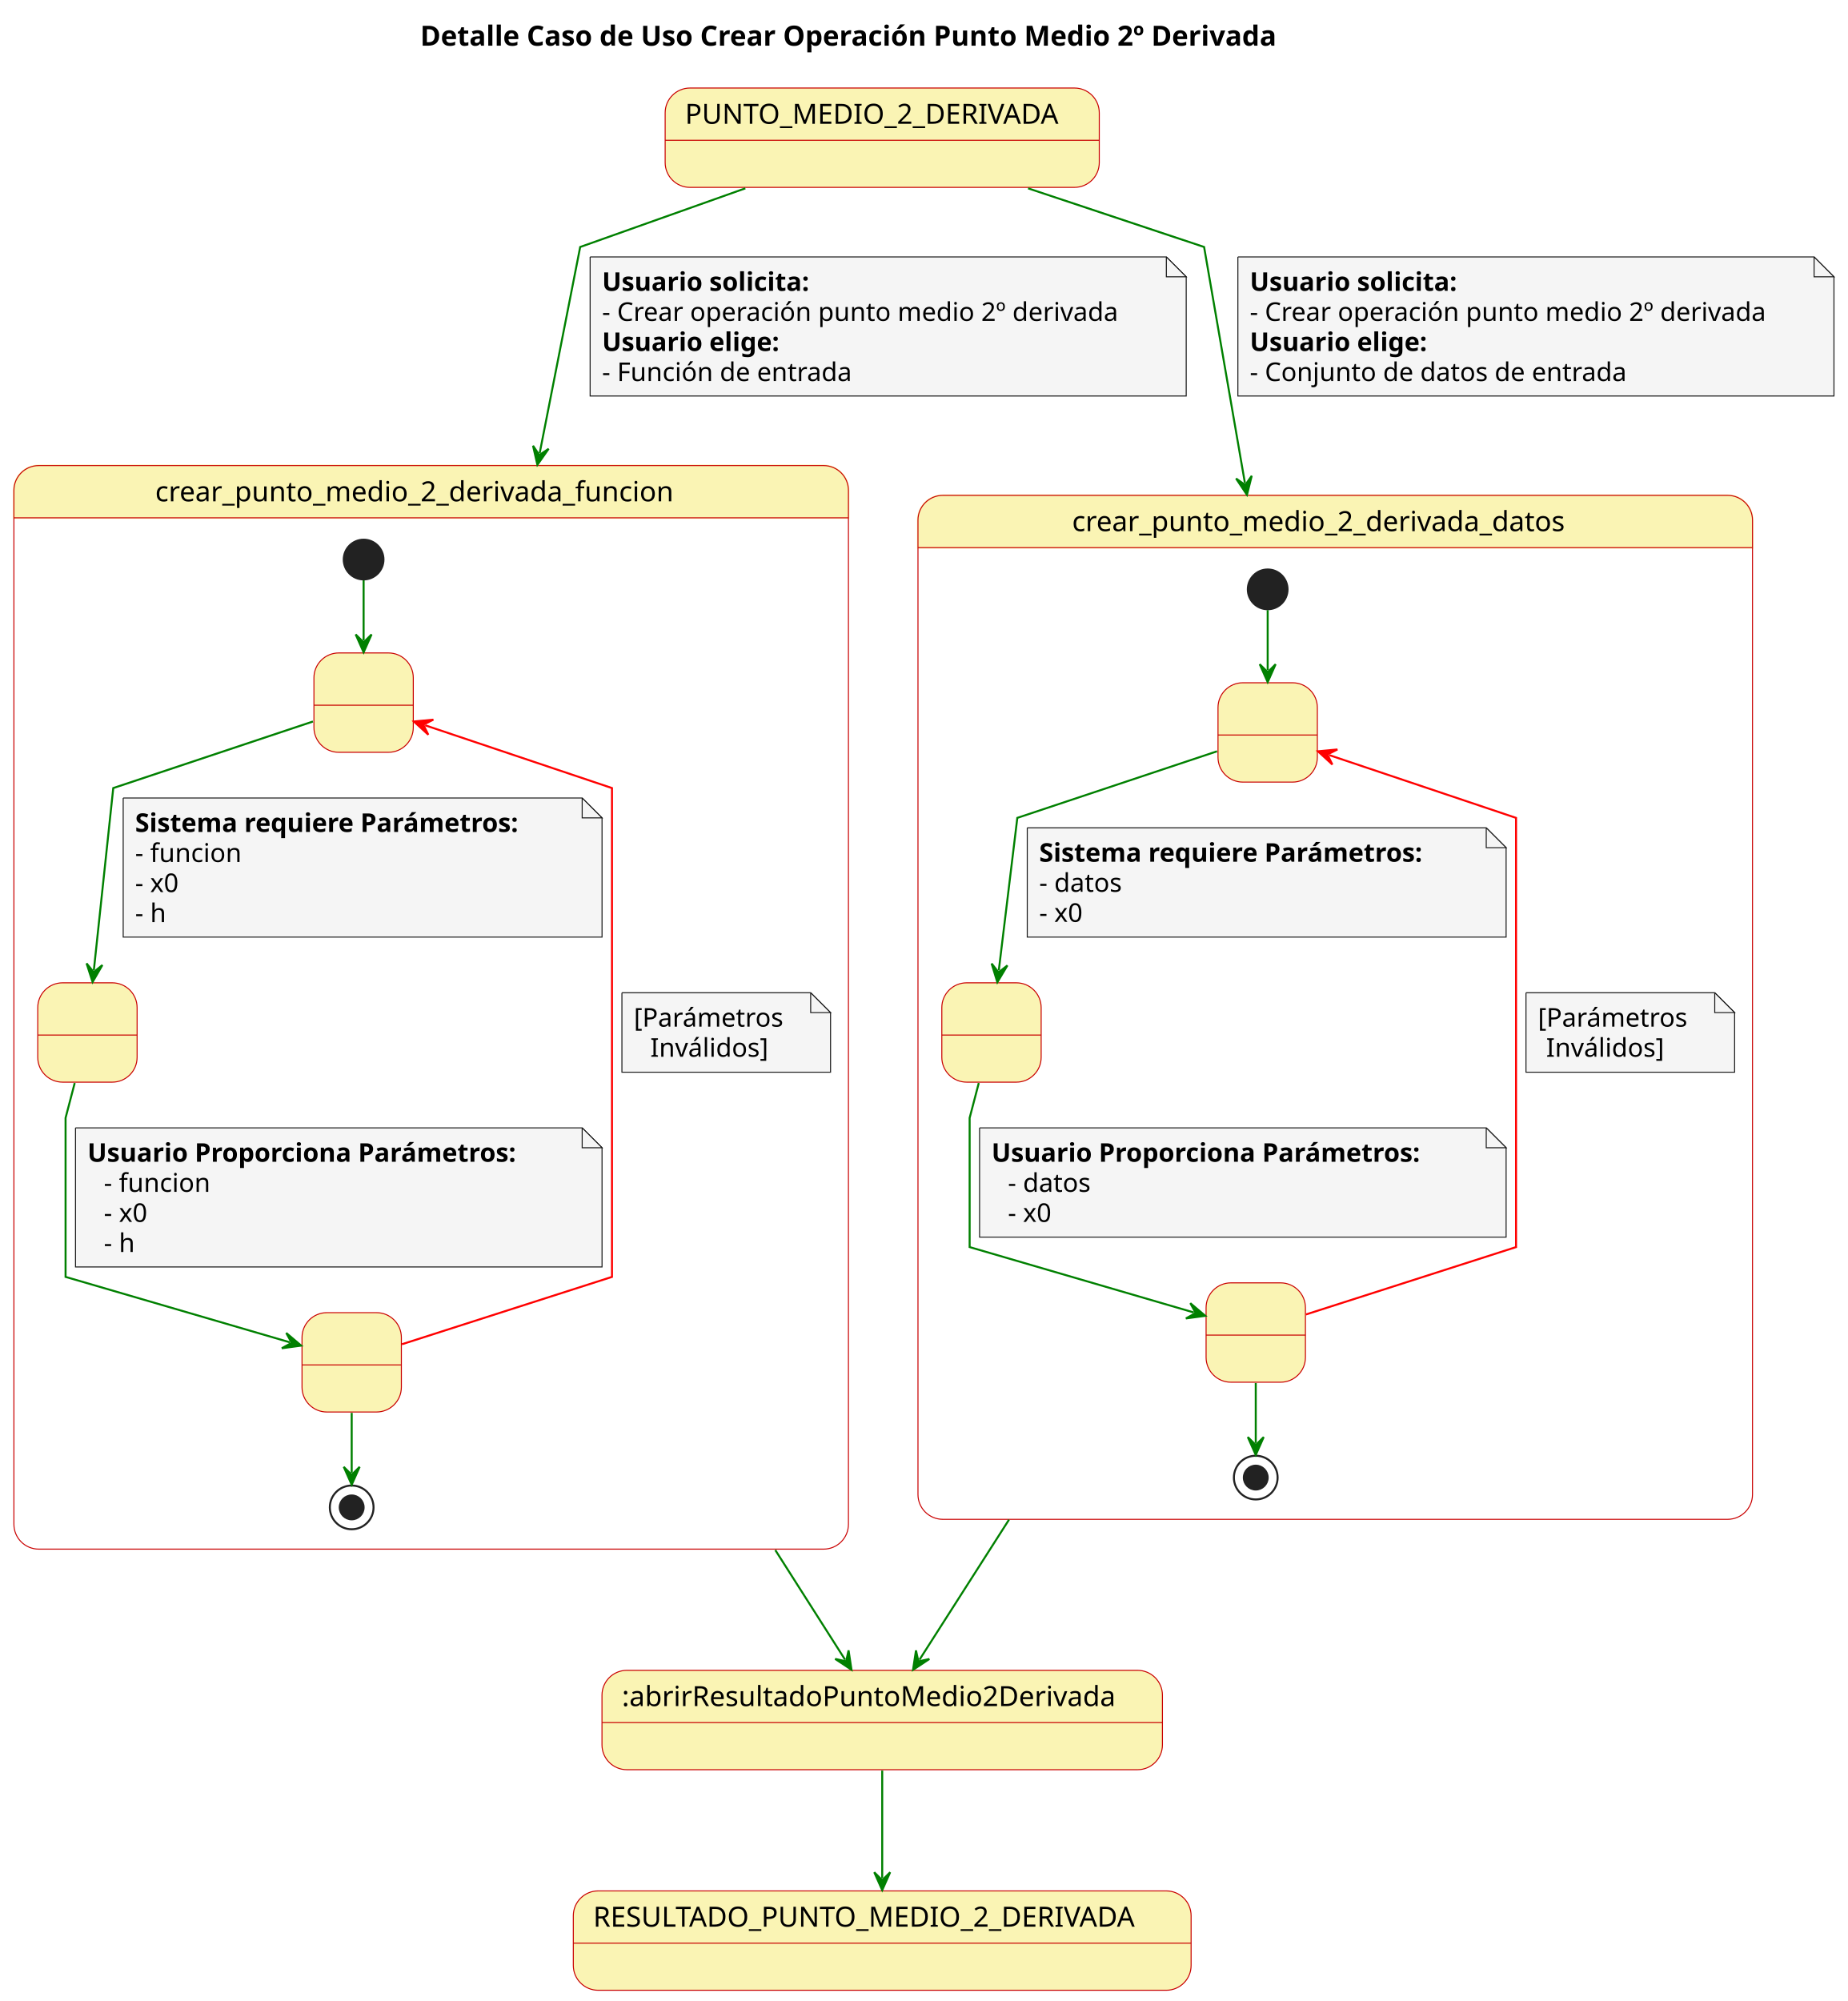
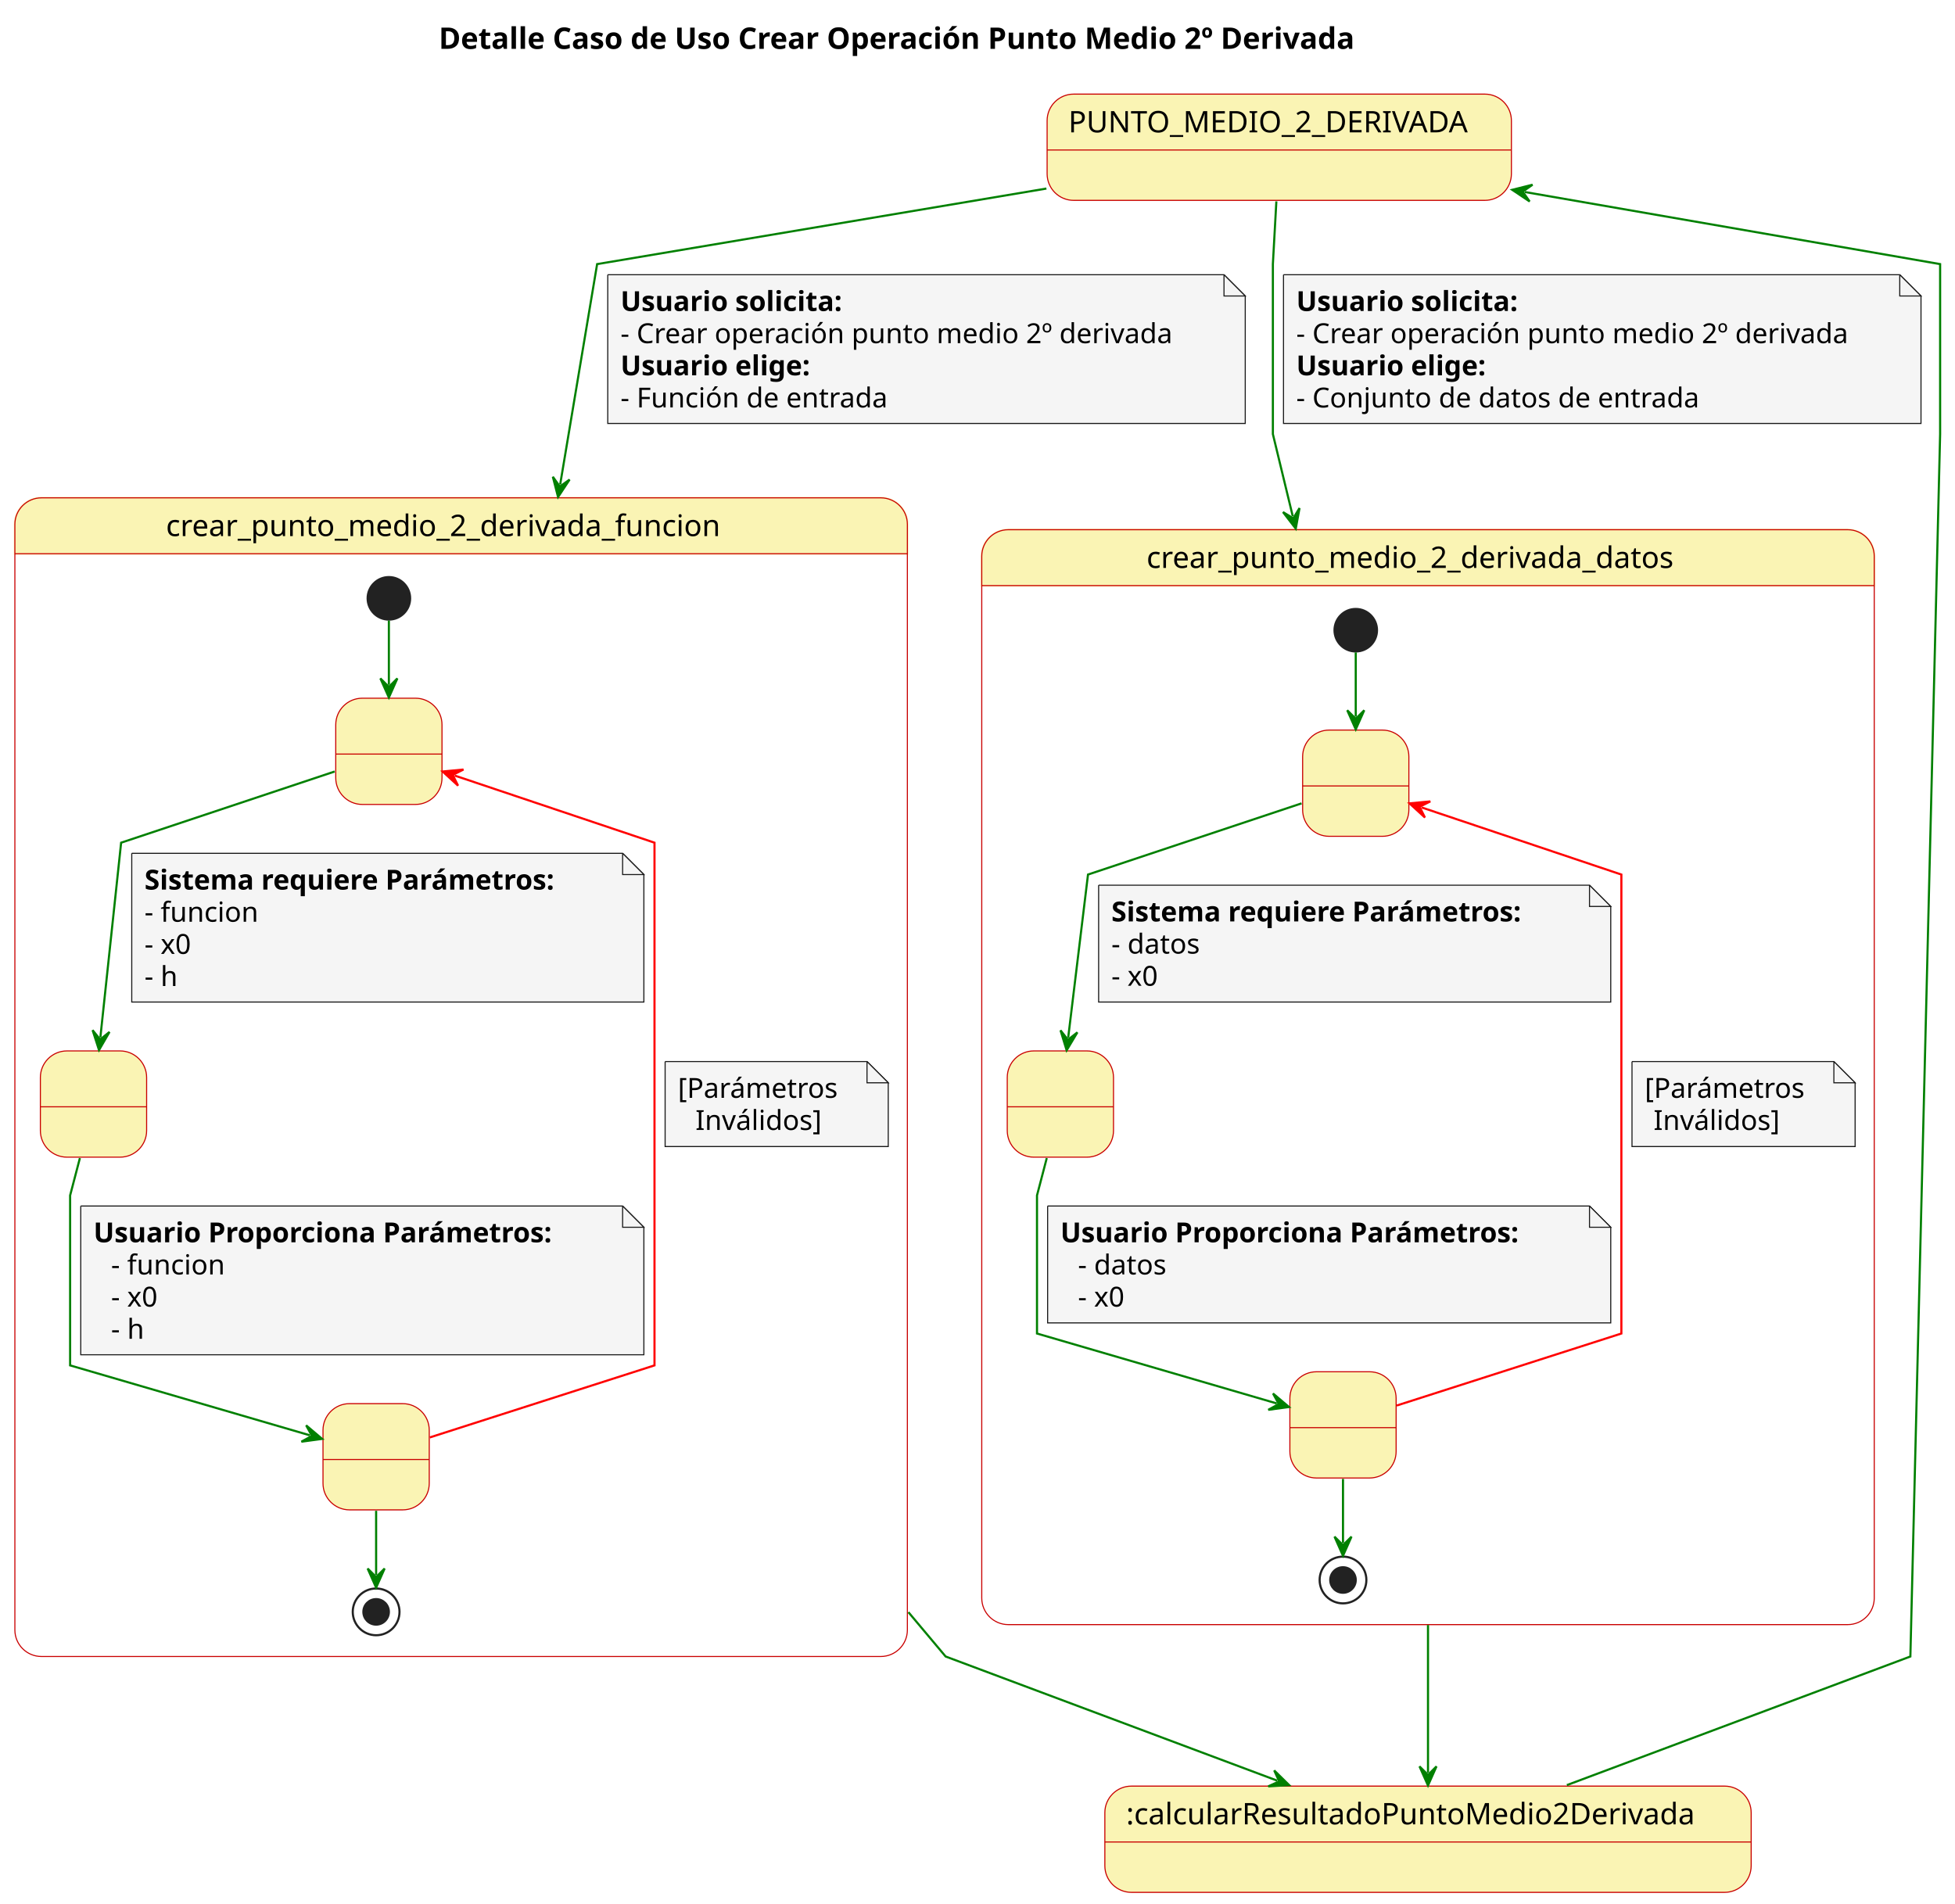
- <svg xmlns="http://www.w3.org/2000/svg" contentStyleType="text/css" data-diagram-type="STATE" height="1007px" preserveAspectRatio="none" style="width:930px;height:1007px;background:#FFFFFF;" version="1.1" viewBox="0 0 930 1007" width="930px" zoomAndPan="magnify">
+ <svg xmlns="http://www.w3.org/2000/svg" contentStyleType="text/css" data-diagram-type="STATE" height="896px" preserveAspectRatio="none" style="width:920px;height:896px;background:#FFFFFF;" version="1.1" viewBox="0 0 920 896" width="920px" zoomAndPan="magnify">
  <defs />
  <g>
-     <g class="title" data-source-line="12">
-       <text fill="#000000" font-family="sans-serif" font-size="14" font-weight="bold" lengthAdjust="spacing" textLength="493.069" x="211.465" y="22.995">Detalle Caso de Uso Crear Operación Punto Medio 2º Derivada</text>
+     <g class="title" data-source-line="14">
+       <text fill="#000000" font-family="sans-serif" font-size="14" font-weight="bold" lengthAdjust="spacing" textLength="493.069" x="206.465" y="22.995">Detalle Caso de Uso Crear Operación Punto Medio 2º Derivada</text>
+     </g>
+     <g id="PUNTO_MEDIO_2_DERIVADA">
+       <rect fill="#FAF4B4" height="50" rx="12.5" ry="12.5" style="stroke:#C90000;stroke-width:0.5;" width="218.488" x="492.76" y="44.297" />
+       <line style="stroke:#C90000;stroke-width:0.5;" x1="492.76" x2="711.248" y1="70.594" y2="70.594" />
+       <text fill="#000000" font-family="sans-serif" font-size="14" lengthAdjust="spacing" textLength="198.488" x="502.76" y="62.292">PUNTO_MEDIO_2_DERIVADA</text>
    </g>
    <path d="M19.5,234.297 L414.5,234.297 A12.5,12.5 0 0 1 427,246.797 L427,260.594 L7,260.594 L7,246.797 A12.5,12.5 0 0 1 19.5,234.297" fill="#FAF4B4" style="stroke:#FAF4B4;stroke-width:1;" />
    <rect fill="none" height="545.297" rx="12.5" ry="12.5" style="stroke:#C90000;stroke-width:0.5;" width="420" x="7" y="234.297" />
    <line style="stroke:#C90000;stroke-width:0.5;" x1="7" x2="427" y1="260.594" y2="260.594" />
    <text fill="#000000" font-family="sans-serif" font-size="14" lengthAdjust="spacing" textLength="277.765" x="78.118" y="252.292">crear_punto_medio_2_derivada_funcion</text>
    <g id="crear_punto_medio_2_derivada_funcion.1">
      <rect fill="#FAF4B4" height="50" rx="12.5" ry="12.5" style="stroke:#C90000;stroke-width:0.5;" width="50" x="158" y="328.594" />
      <line style="stroke:#C90000;stroke-width:0.5;" x1="158" x2="208" y1="354.891" y2="354.891" />
      <text fill="#000000" font-family="sans-serif" font-size="14" lengthAdjust="spacing" textLength="4.45" x="180.775" y="346.589"> </text>
    </g>
    <g id="crear_punto_medio_2_derivada_funcion.2">
      <rect fill="#FAF4B4" height="50" rx="12.5" ry="12.5" style="stroke:#C90000;stroke-width:0.5;" width="50" x="19" y="494.594" />
      <line style="stroke:#C90000;stroke-width:0.5;" x1="19" x2="69" y1="520.891" y2="520.891" />
      <text fill="#000000" font-family="sans-serif" font-size="14" lengthAdjust="spacing" textLength="4.45" x="41.775" y="512.589"> </text>
    </g>
    <g id="crear_punto_medio_2_derivada_funcion.3">
      <rect fill="#FAF4B4" height="50" rx="12.5" ry="12.5" style="stroke:#C90000;stroke-width:0.5;" width="50" x="152" y="660.594" />
      <line style="stroke:#C90000;stroke-width:0.5;" x1="152" x2="202" y1="686.891" y2="686.891" />
      <text fill="#000000" font-family="sans-serif" font-size="14" lengthAdjust="spacing" textLength="4.45" x="174.775" y="678.589"> </text>
    </g>
    <ellipse cx="183" cy="281.594" fill="#222222" rx="10" ry="10" style="stroke:#222222;stroke-width:1;" />
    <ellipse cx="177" cy="758.594" fill="none" rx="11" ry="11" style="stroke:#222222;stroke-width:1;" />
    <ellipse cx="177" cy="758.594" fill="#222222" rx="6" ry="6" style="stroke:#222222;stroke-width:1;" />
-     <g class="link" data-entity-1="*start*crear_punto_medio_2_derivada_funcion" data-entity-2="1" data-source-line="35" data-uid="lnk6" id="link_*start*crear_punto_medio_2_derivada_funcion_1">
+     <g class="link" data-entity-1="*start*crear_punto_medio_2_derivada_funcion" data-entity-2="1" data-source-line="38" data-uid="lnk5" id="link_*start*crear_punto_medio_2_derivada_funcion_1">
      <path d="M183,292.034 C183,301.294 183,309.784 183,322.274" fill="none" id="*start*crear_punto_medio_2_derivada_funcion-to-1" style="stroke:#008000;stroke-width:1;" />
      <polygon fill="#008000" points="183,328.274,187,319.274,183,323.274,179,319.274,183,328.274" style="stroke:#008000;stroke-width:1;" />
    </g>
-     <g class="link" data-entity-1="1" data-entity-2="2" data-source-line="36" data-uid="lnk7" id="link_1_2">
+     <g class="link" data-entity-1="1" data-entity-2="2" data-source-line="39" data-uid="lnk6" id="link_1_2">
      <path d="M157.5,363.094 C120.68,375.364 57,396.594 57,396.594 C57,396.594 51.025,452.627 47.235,488.228" fill="none" id="1-to-2" style="stroke:#008000;stroke-width:1;" />
      <polygon fill="#008000" points="46.6,494.194,51.53,485.668,47.129,489.222,43.575,484.821,46.6,494.194" style="stroke:#008000;stroke-width:1;" />
      <path d="M62,401.594 L62,471.594 L303,471.594 L303,411.594 L293,401.594 L62,401.594" fill="#F5F5F5" style="stroke:#181818;stroke-width:0.5;" />
      <path d="M293,401.594 L293,411.594 L303,411.594 L293,401.594" fill="#F5F5F5" style="stroke:#181818;stroke-width:0.5;" />
      <text fill="#000000" font-family="sans-serif" font-size="13" font-weight="bold" lengthAdjust="spacing" textLength="220.587" x="68" y="418.661">Sistema requiere Parámetros:</text>
      <text fill="#000000" font-family="sans-serif" font-size="13" lengthAdjust="spacing" textLength="56.831" x="68" y="433.793">- funcion</text>
      <text fill="#000000" font-family="sans-serif" font-size="13" lengthAdjust="spacing" textLength="24.788" x="68" y="448.926">- x0</text>
      <text fill="#000000" font-family="sans-serif" font-size="13" lengthAdjust="spacing" textLength="17.062" x="68" y="464.059">- h</text>
    </g>
-     <g class="link" data-entity-1="2" data-entity-2="3" data-source-line="43" data-uid="lnk8" id="link_2_3">
+     <g class="link" data-entity-1="2" data-entity-2="3" data-source-line="46" data-uid="lnk7" id="link_2_3">
      <path d="M37.6,545.024 C35.18,554.264 33,562.594 33,562.594 C33,562.594 33,642.594 33,642.594 C33,642.594 104.49,663.443 145.83,675.503" fill="none" id="2-to-3" style="stroke:#008000;stroke-width:1;" />
      <polygon fill="#008000" points="151.59,677.184,144.07,670.823,146.79,675.784,141.83,678.503,151.59,677.184" style="stroke:#008000;stroke-width:1;" />
      <path d="M38,567.594 L38,637.594 L303,637.594 L303,577.594 L293,567.594 L38,567.594" fill="#F5F5F5" style="stroke:#181818;stroke-width:0.5;" />
      <path d="M293,567.594 L293,577.594 L303,577.594 L293,567.594" fill="#F5F5F5" style="stroke:#181818;stroke-width:0.5;" />
      <text fill="#000000" font-family="sans-serif" font-size="13" font-weight="bold" lengthAdjust="spacing" textLength="244.15" x="44" y="584.661">Usuario Proporciona Parámetros:</text>
      <text fill="#000000" font-family="sans-serif" font-size="13" lengthAdjust="spacing" textLength="56.831" x="52.265" y="599.793">- funcion</text>
      <text fill="#000000" font-family="sans-serif" font-size="13" lengthAdjust="spacing" textLength="24.788" x="52.265" y="614.926">- x0</text>
      <text fill="#000000" font-family="sans-serif" font-size="13" lengthAdjust="spacing" textLength="17.062" x="52.265" y="630.059">- h</text>
    </g>
-     <g class="link" data-entity-1="3" data-entity-2="1" data-source-line="50" data-uid="lnk9" id="link_3_1">
+     <g class="link" data-entity-1="3" data-entity-2="1" data-source-line="53" data-uid="lnk8" id="link_3_1">
      <path d="M202.26,676.494 C240.33,664.294 308,642.594 308,642.594 C308,642.594 308,396.594 308,396.594 C308,396.594 250.508,377.275 213.988,365.005" fill="none" id="3-to-1" style="stroke:#FF0000;stroke-width:1;" />
      <polygon fill="#FF0000" points="208.3,363.094,215.557,369.752,213.04,364.686,218.105,362.168,208.3,363.094" style="stroke:#FF0000;stroke-width:1;" />
      <path d="M313,499.594 L313,539.594 L418,539.594 L418,509.594 L408,499.594 L313,499.594" fill="#F5F5F5" style="stroke:#181818;stroke-width:0.5;" />
      <path d="M408,499.594 L408,509.594 L418,509.594 L408,499.594" fill="#F5F5F5" style="stroke:#181818;stroke-width:0.5;" />
      <text fill="#000000" font-family="sans-serif" font-size="13" lengthAdjust="spacing" textLength="80.019" x="319" y="516.661">[Parámetros</text>
      <text fill="#000000" font-family="sans-serif" font-size="13" lengthAdjust="spacing" textLength="63.007" x="327.265" y="531.793">Inválidos]</text>
    </g>
-     <g class="link" data-entity-1="3" data-entity-2="*end*crear_punto_medio_2_derivada_funcion" data-source-line="55" data-uid="lnk11" id="link_3_*end*crear_punto_medio_2_derivada_funcion">
+     <g class="link" data-entity-1="3" data-entity-2="*end*crear_punto_medio_2_derivada_funcion" data-source-line="58" data-uid="lnk10" id="link_3_*end*crear_punto_medio_2_derivada_funcion">
      <path d="M177,711.024 C177,723.384 177,731.724 177,741.194" fill="none" id="3-to-*end*crear_punto_medio_2_derivada_funcion" style="stroke:#008000;stroke-width:1;" />
      <polygon fill="#008000" points="177,747.194,181,738.194,177,742.194,173,738.194,177,747.194" style="stroke:#008000;stroke-width:1;" />
    </g>
    <path d="M474.5,249.297 L869.5,249.297 A12.5,12.5 0 0 1 882,261.797 L882,275.594 L462,275.594 L462,261.797 A12.5,12.5 0 0 1 474.5,249.297" fill="#FAF4B4" style="stroke:#FAF4B4;stroke-width:1;" />
    <rect fill="none" height="515.297" rx="12.5" ry="12.5" style="stroke:#C90000;stroke-width:0.5;" width="420" x="462" y="249.297" />
    <line style="stroke:#C90000;stroke-width:0.5;" x1="462" x2="882" y1="275.594" y2="275.594" />
    <text fill="#000000" font-family="sans-serif" font-size="14" lengthAdjust="spacing" textLength="264.879" x="539.561" y="267.292">crear_punto_medio_2_derivada_datos</text>
    <g id="crear_punto_medio_2_derivada_datos.4">
      <rect fill="#FAF4B4" height="50" rx="12.5" ry="12.5" style="stroke:#C90000;stroke-width:0.5;" width="50" x="613" y="343.594" />
      <line style="stroke:#C90000;stroke-width:0.5;" x1="613" x2="663" y1="369.891" y2="369.891" />
      <text fill="#000000" font-family="sans-serif" font-size="14" lengthAdjust="spacing" textLength="4.45" x="635.775" y="361.589"> </text>
    </g>
    <g id="crear_punto_medio_2_derivada_datos.5">
      <rect fill="#FAF4B4" height="50" rx="12.5" ry="12.5" style="stroke:#C90000;stroke-width:0.5;" width="50" x="474" y="494.594" />
      <line style="stroke:#C90000;stroke-width:0.5;" x1="474" x2="524" y1="520.891" y2="520.891" />
      <text fill="#000000" font-family="sans-serif" font-size="14" lengthAdjust="spacing" textLength="4.45" x="496.775" y="512.589"> </text>
    </g>
    <g id="crear_punto_medio_2_derivada_datos.6">
      <rect fill="#FAF4B4" height="50" rx="12.5" ry="12.5" style="stroke:#C90000;stroke-width:0.5;" width="50" x="607" y="645.594" />
      <line style="stroke:#C90000;stroke-width:0.5;" x1="607" x2="657" y1="671.891" y2="671.891" />
      <text fill="#000000" font-family="sans-serif" font-size="14" lengthAdjust="spacing" textLength="4.45" x="629.775" y="663.589"> </text>
    </g>
    <ellipse cx="638" cy="296.594" fill="#222222" rx="10" ry="10" style="stroke:#222222;stroke-width:1;" />
    <ellipse cx="632" cy="743.594" fill="none" rx="11" ry="11" style="stroke:#222222;stroke-width:1;" />
    <ellipse cx="632" cy="743.594" fill="#222222" rx="6" ry="6" style="stroke:#222222;stroke-width:1;" />
-     <g class="link" data-entity-1="*start*crear_punto_medio_2_derivada_datos" data-entity-2="4" data-source-line="64" data-uid="lnk13" id="link_*start*crear_punto_medio_2_derivada_datos_4">
+     <g class="link" data-entity-1="*start*crear_punto_medio_2_derivada_datos" data-entity-2="4" data-source-line="67" data-uid="lnk12" id="link_*start*crear_punto_medio_2_derivada_datos_4">
      <path d="M638,307.034 C638,316.294 638,324.784 638,337.274" fill="none" id="*start*crear_punto_medio_2_derivada_datos-to-4" style="stroke:#008000;stroke-width:1;" />
      <polygon fill="#008000" points="638,343.274,642,334.274,638,338.274,634,334.274,638,343.274" style="stroke:#008000;stroke-width:1;" />
    </g>
-     <g class="link" data-entity-1="4" data-entity-2="5" data-source-line="65" data-uid="lnk14" id="link_4_5">
+     <g class="link" data-entity-1="4" data-entity-2="5" data-source-line="68" data-uid="lnk13" id="link_4_5">
      <path d="M612.5,378.094 C575.68,390.364 512,411.594 512,411.594 C512,411.594 506.514,456.788 502.675,488.358" fill="none" id="4-to-5" style="stroke:#008000;stroke-width:1;" />
      <polygon fill="#008000" points="501.95,494.314,507.007,485.863,502.554,489.35,499.066,484.897,501.95,494.314" style="stroke:#008000;stroke-width:1;" />
      <path d="M517,416.594 L517,471.594 L758,471.594 L758,426.594 L748,416.594 L517,416.594" fill="#F5F5F5" style="stroke:#181818;stroke-width:0.5;" />
      <path d="M748,416.594 L748,426.594 L758,426.594 L748,416.594" fill="#F5F5F5" style="stroke:#181818;stroke-width:0.5;" />
      <text fill="#000000" font-family="sans-serif" font-size="13" font-weight="bold" lengthAdjust="spacing" textLength="220.587" x="523" y="433.661">Sistema requiere Parámetros:</text>
      <text fill="#000000" font-family="sans-serif" font-size="13" lengthAdjust="spacing" textLength="44.865" x="523" y="448.793">- datos</text>
      <text fill="#000000" font-family="sans-serif" font-size="13" lengthAdjust="spacing" textLength="24.788" x="523" y="463.926">- x0</text>
    </g>
-     <g class="link" data-entity-1="5" data-entity-2="6" data-source-line="71" data-uid="lnk15" id="link_5_6">
+     <g class="link" data-entity-1="5" data-entity-2="6" data-source-line="74" data-uid="lnk14" id="link_5_6">
      <path d="M492.6,545.024 C490.18,554.264 488,562.594 488,562.594 C488,562.594 488,627.594 488,627.594 C488,627.594 559.49,648.443 600.83,660.503" fill="none" id="5-to-6" style="stroke:#008000;stroke-width:1;" />
      <polygon fill="#008000" points="606.59,662.184,599.07,655.823,601.79,660.784,596.83,663.503,606.59,662.184" style="stroke:#008000;stroke-width:1;" />
      <path d="M493,567.594 L493,622.594 L758,622.594 L758,577.594 L748,567.594 L493,567.594" fill="#F5F5F5" style="stroke:#181818;stroke-width:0.5;" />
      <path d="M748,567.594 L748,577.594 L758,577.594 L748,567.594" fill="#F5F5F5" style="stroke:#181818;stroke-width:0.5;" />
      <text fill="#000000" font-family="sans-serif" font-size="13" font-weight="bold" lengthAdjust="spacing" textLength="244.15" x="499" y="584.661">Usuario Proporciona Parámetros:</text>
      <text fill="#000000" font-family="sans-serif" font-size="13" lengthAdjust="spacing" textLength="44.865" x="507.265" y="599.793">- datos</text>
      <text fill="#000000" font-family="sans-serif" font-size="13" lengthAdjust="spacing" textLength="24.788" x="507.265" y="614.926">- x0</text>
    </g>
-     <g class="link" data-entity-1="6" data-entity-2="4" data-source-line="77" data-uid="lnk16" id="link_6_4">
+     <g class="link" data-entity-1="6" data-entity-2="4" data-source-line="80" data-uid="lnk15" id="link_6_4">
      <path d="M657.26,661.494 C695.33,649.294 763,627.594 763,627.594 C763,627.594 763,411.594 763,411.594 C763,411.594 705.508,392.275 668.988,380.005" fill="none" id="6-to-4" style="stroke:#FF0000;stroke-width:1;" />
      <polygon fill="#FF0000" points="663.3,378.094,670.557,384.752,668.04,379.686,673.105,377.168,663.3,378.094" style="stroke:#FF0000;stroke-width:1;" />
      <path d="M768,499.594 L768,539.594 L873,539.594 L873,509.594 L863,499.594 L768,499.594" fill="#F5F5F5" style="stroke:#181818;stroke-width:0.5;" />
      <path d="M863,499.594 L863,509.594 L873,509.594 L863,499.594" fill="#F5F5F5" style="stroke:#181818;stroke-width:0.5;" />
      <text fill="#000000" font-family="sans-serif" font-size="13" lengthAdjust="spacing" textLength="80.019" x="774" y="516.661">[Parámetros</text>
      <text fill="#000000" font-family="sans-serif" font-size="13" lengthAdjust="spacing" textLength="63.007" x="778.132" y="531.793">Inválidos]</text>
    </g>
-     <g class="link" data-entity-1="6" data-entity-2="*end*crear_punto_medio_2_derivada_datos" data-source-line="82" data-uid="lnk18" id="link_6_*end*crear_punto_medio_2_derivada_datos">
+     <g class="link" data-entity-1="6" data-entity-2="*end*crear_punto_medio_2_derivada_datos" data-source-line="85" data-uid="lnk17" id="link_6_*end*crear_punto_medio_2_derivada_datos">
      <path d="M632,696.024 C632,708.384 632,716.724 632,726.194" fill="none" id="6-to-*end*crear_punto_medio_2_derivada_datos" style="stroke:#008000;stroke-width:1;" />
      <polygon fill="#008000" points="632,732.194,636,723.194,632,727.194,628,723.194,632,732.194" style="stroke:#008000;stroke-width:1;" />
    </g>
-     <g id="PUNTO_MEDIO_2_DERIVADA">
-       <rect fill="#FAF4B4" height="50" rx="12.5" ry="12.5" style="stroke:#C90000;stroke-width:0.5;" width="218.488" x="334.76" y="44.297" />
-       <line style="stroke:#C90000;stroke-width:0.5;" x1="334.76" x2="553.248" y1="70.594" y2="70.594" />
-       <text fill="#000000" font-family="sans-serif" font-size="14" lengthAdjust="spacing" textLength="198.488" x="344.76" y="62.292">PUNTO_MEDIO_2_DERIVADA</text>
+     <g id=":calcularResultadoPuntoMedio2Derivada">
+       <rect fill="#FAF4B4" height="50" rx="12.5" ry="12.5" style="stroke:#C90000;stroke-width:0.5;" width="304.149" x="519.93" y="840.597" />
+       <line style="stroke:#C90000;stroke-width:0.5;" x1="519.93" x2="824.079" y1="866.894" y2="866.894" />
+       <text fill="#000000" font-family="sans-serif" font-size="14" lengthAdjust="spacing" textLength="284.149" x="529.93" y="858.592">:calcularResultadoPuntoMedio2Derivada</text>
    </g>
-     <g id=":abrirResultadoPuntoMedio2Derivada">
-       <rect fill="#FAF4B4" height="50" rx="12.5" ry="12.5" style="stroke:#C90000;stroke-width:0.5;" width="282.056" x="302.97" y="840.597" />
-       <line style="stroke:#C90000;stroke-width:0.5;" x1="302.97" x2="585.026" y1="866.894" y2="866.894" />
-       <text fill="#000000" font-family="sans-serif" font-size="14" lengthAdjust="spacing" textLength="262.056" x="312.97" y="858.592">:abrirResultadoPuntoMedio2Derivada</text>
+     <g class="link" data-entity-1="PUNTO_MEDIO_2_DERIVADA" data-entity-2="crear_punto_medio_2_derivada_funcion" data-source-line="18" data-uid="lnk2" id="link_PUNTO_MEDIO_2_DERIVADA_crear_punto_medio_2_derivada_funcion">
+       <path d="M492.43,88.737 C399.44,104.377 281,124.297 281,124.297 C281,124.297 273.972,166.209 263.612,228" fill="none" id="PUNTO_MEDIO_2_DERIVADA-to-crear_punto_medio_2_derivada_funcion" style="stroke:#008000;stroke-width:1;" />
+       <polygon fill="#008000" points="262.62,233.917,268.053,225.702,263.447,228.986,260.163,224.379,262.62,233.917" style="stroke:#008000;stroke-width:1;" />
+       <path d="M286,129.297 L286,199.297 L586,199.297 L586,139.297 L576,129.297 L286,129.297" fill="#F5F5F5" style="stroke:#181818;stroke-width:0.5;" />
+       <path d="M576,129.297 L576,139.297 L586,139.297 L576,129.297" fill="#F5F5F5" style="stroke:#181818;stroke-width:0.5;" />
+       <text fill="#000000" font-family="sans-serif" font-size="13" font-weight="bold" lengthAdjust="spacing" textLength="118.574" x="292" y="146.364">Usuario solicita:</text>
+       <text fill="#000000" font-family="sans-serif" font-size="13" lengthAdjust="spacing" textLength="279.424" x="292" y="161.497">- Crear operación punto medio 2º derivada</text>
+       <text fill="#000000" font-family="sans-serif" font-size="13" font-weight="bold" lengthAdjust="spacing" textLength="101.696" x="292" y="176.629">Usuario elige:</text>
+       <text fill="#000000" font-family="sans-serif" font-size="13" lengthAdjust="spacing" textLength="135.11" x="292" y="191.762">- Función de entrada</text>
    </g>
-     <g id="RESULTADO_PUNTO_MEDIO_2_DERIVADA">
-       <rect fill="#FAF4B4" height="50" rx="12.5" ry="12.5" style="stroke:#C90000;stroke-width:0.5;" width="310.924" x="288.54" y="951.597" />
-       <line style="stroke:#C90000;stroke-width:0.5;" x1="288.54" x2="599.464" y1="977.894" y2="977.894" />
-       <text fill="#000000" font-family="sans-serif" font-size="14" lengthAdjust="spacing" textLength="290.924" x="298.54" y="969.592">RESULTADO_PUNTO_MEDIO_2_DERIVADA</text>
+     <g class="link" data-entity-1="PUNTO_MEDIO_2_DERIVADA" data-entity-2="crear_punto_medio_2_derivada_datos" data-source-line="25" data-uid="lnk3" id="link_PUNTO_MEDIO_2_DERIVADA_crear_punto_medio_2_derivada_datos">
+       <path d="M600.64,94.777 C599.85,109.057 599,124.297 599,124.297 C599,124.297 599,204.297 599,204.297 C599,204.297 601.868,216.165 608.358,242.975" fill="none" id="PUNTO_MEDIO_2_DERIVADA-to-crear_punto_medio_2_derivada_datos" style="stroke:#008000;stroke-width:1;" />
+       <polygon fill="#008000" points="609.77,248.807,611.54,239.118,608.594,243.947,603.765,241.001,609.77,248.807" style="stroke:#008000;stroke-width:1;" />
+       <path d="M604,129.297 L604,199.297 L904,199.297 L904,139.297 L894,129.297 L604,129.297" fill="#F5F5F5" style="stroke:#181818;stroke-width:0.5;" />
+       <path d="M894,129.297 L894,139.297 L904,139.297 L894,129.297" fill="#F5F5F5" style="stroke:#181818;stroke-width:0.5;" />
+       <text fill="#000000" font-family="sans-serif" font-size="13" font-weight="bold" lengthAdjust="spacing" textLength="118.574" x="610" y="146.364">Usuario solicita:</text>
+       <text fill="#000000" font-family="sans-serif" font-size="13" lengthAdjust="spacing" textLength="279.424" x="610" y="161.497">- Crear operación punto medio 2º derivada</text>
+       <text fill="#000000" font-family="sans-serif" font-size="13" font-weight="bold" lengthAdjust="spacing" textLength="101.696" x="610" y="176.629">Usuario elige:</text>
+       <text fill="#000000" font-family="sans-serif" font-size="13" lengthAdjust="spacing" textLength="203.169" x="610" y="191.762">- Conjunto de datos de entrada</text>
    </g>
-     <g class="link" data-entity-1="PUNTO_MEDIO_2_DERIVADA" data-entity-2="crear_punto_medio_2_derivada_funcion" data-source-line="15" data-uid="lnk3" id="link_PUNTO_MEDIO_2_DERIVADA_crear_punto_medio_2_derivada_funcion">
-       <path d="M375.12,94.777 C334.9,109.057 292,124.297 292,124.297 C292,124.297 283.757,166.239 271.617,228.029" fill="none" id="PUNTO_MEDIO_2_DERIVADA-to-crear_punto_medio_2_derivada_funcion" style="stroke:#008000;stroke-width:1;" />
-       <polygon fill="#008000" points="270.46,233.917,276.12,225.857,271.424,229.011,268.27,224.315,270.46,233.917" style="stroke:#008000;stroke-width:1;" />
-       <path d="M297,129.297 L297,199.297 L597,199.297 L597,139.297 L587,129.297 L297,129.297" fill="#F5F5F5" style="stroke:#181818;stroke-width:0.5;" />
-       <path d="M587,129.297 L587,139.297 L597,139.297 L587,129.297" fill="#F5F5F5" style="stroke:#181818;stroke-width:0.5;" />
-       <text fill="#000000" font-family="sans-serif" font-size="13" font-weight="bold" lengthAdjust="spacing" textLength="118.574" x="303" y="146.364">Usuario solicita:</text>
-       <text fill="#000000" font-family="sans-serif" font-size="13" lengthAdjust="spacing" textLength="279.424" x="303" y="161.497">- Crear operación punto medio 2º derivada</text>
-       <text fill="#000000" font-family="sans-serif" font-size="13" font-weight="bold" lengthAdjust="spacing" textLength="101.696" x="303" y="176.629">Usuario elige:</text>
-       <text fill="#000000" font-family="sans-serif" font-size="13" lengthAdjust="spacing" textLength="135.11" x="303" y="191.762">- Función de entrada</text>
+     <g class="link" data-entity-1="crear_punto_medio_2_derivada_funcion" data-entity-2=":calcularResultadoPuntoMedio2Derivada" data-source-line="90" data-uid="lnk19" id="link_crear_punto_medio_2_derivada_funcion_:calcularResultadoPuntoMedio2Derivada">
+       <path d="M427.49,758.737 C438.42,771.757 445,779.597 445,779.597 C445,779.597 533.971,812.913 601.031,838.023" fill="none" id="crear_punto_medio_2_derivada_funcion-to-:calcularResultadoPuntoMedio2Derivada" style="stroke:#008000;stroke-width:1;" />
+       <polygon fill="#008000" points="606.65,840.127,599.624,833.225,601.967,838.374,596.819,840.717,606.65,840.127" style="stroke:#008000;stroke-width:1;" />
    </g>
-     <g class="link" data-entity-1="PUNTO_MEDIO_2_DERIVADA" data-entity-2="crear_punto_medio_2_derivada_datos" data-source-line="22" data-uid="lnk4" id="link_PUNTO_MEDIO_2_DERIVADA_crear_punto_medio_2_derivada_datos">
-       <path d="M517.42,94.777 C560.28,109.057 606,124.297 606,124.297 C606,124.297 614.628,174.175 626.548,243.095" fill="none" id="PUNTO_MEDIO_2_DERIVADA-to-crear_punto_medio_2_derivada_datos" style="stroke:#008000;stroke-width:1;" />
-       <polygon fill="#008000" points="627.57,249.007,629.978,239.457,626.718,244.08,622.095,240.82,627.57,249.007" style="stroke:#008000;stroke-width:1;" />
-       <path d="M623,129.297 L623,199.297 L923,199.297 L923,139.297 L913,129.297 L623,129.297" fill="#F5F5F5" style="stroke:#181818;stroke-width:0.5;" />
-       <path d="M913,129.297 L913,139.297 L923,139.297 L913,129.297" fill="#F5F5F5" style="stroke:#181818;stroke-width:0.5;" />
-       <text fill="#000000" font-family="sans-serif" font-size="13" font-weight="bold" lengthAdjust="spacing" textLength="118.574" x="629" y="146.364">Usuario solicita:</text>
-       <text fill="#000000" font-family="sans-serif" font-size="13" lengthAdjust="spacing" textLength="279.424" x="629" y="161.497">- Crear operación punto medio 2º derivada</text>
-       <text fill="#000000" font-family="sans-serif" font-size="13" font-weight="bold" lengthAdjust="spacing" textLength="101.696" x="629" y="176.629">Usuario elige:</text>
-       <text fill="#000000" font-family="sans-serif" font-size="13" lengthAdjust="spacing" textLength="203.169" x="629" y="191.762">- Conjunto de datos de entrada</text>
+     <g class="link" data-entity-1="crear_punto_medio_2_derivada_datos" data-entity-2=":calcularResultadoPuntoMedio2Derivada" data-source-line="91" data-uid="lnk20" id="link_crear_punto_medio_2_derivada_datos_:calcularResultadoPuntoMedio2Derivada">
+       <path d="M672,764.777 C672,795.437 672,816.237 672,834.317" fill="none" id="crear_punto_medio_2_derivada_datos-to-:calcularResultadoPuntoMedio2Derivada" style="stroke:#008000;stroke-width:1;" />
+       <polygon fill="#008000" points="672,840.317,676,831.317,672,835.317,668,831.317,672,840.317" style="stroke:#008000;stroke-width:1;" />
    </g>
-     <g class="link" data-entity-1="crear_punto_medio_2_derivada_funcion" data-entity-2=":abrirResultadoPuntoMedio2Derivada" data-source-line="87" data-uid="lnk20" id="link_crear_punto_medio_2_derivada_funcion_:abrirResultadoPuntoMedio2Derivada">
-       <path d="M390.2,780.077 C405.62,804.297 415.758,820.226 425.308,835.226" fill="none" id="crear_punto_medio_2_derivada_funcion-to-:abrirResultadoPuntoMedio2Derivada" style="stroke:#008000;stroke-width:1;" />
-       <polygon fill="#008000" points="428.53,840.287,427.071,830.547,425.845,836.069,420.322,834.843,428.53,840.287" style="stroke:#008000;stroke-width:1;" />
-     </g>
-     <g class="link" data-entity-1="crear_punto_medio_2_derivada_datos" data-entity-2=":abrirResultadoPuntoMedio2Derivada" data-source-line="88" data-uid="lnk21" id="link_crear_punto_medio_2_derivada_datos_:abrirResultadoPuntoMedio2Derivada">
-       <path d="M507.81,764.777 C488.21,795.437 474.312,817.182 462.752,835.262" fill="none" id="crear_punto_medio_2_derivada_datos-to-:abrirResultadoPuntoMedio2Derivada" style="stroke:#008000;stroke-width:1;" />
-       <polygon fill="#008000" points="459.52,840.317,467.738,834.889,462.213,836.104,460.998,830.58,459.52,840.317" style="stroke:#008000;stroke-width:1;" />
-     </g>
-     <g class="link" data-entity-1=":abrirResultadoPuntoMedio2Derivada" data-entity-2="RESULTADO_PUNTO_MEDIO_2_DERIVADA" data-source-line="90" data-uid="lnk23" id="link_:abrirResultadoPuntoMedio2Derivada_RESULTADO_PUNTO_MEDIO_2_DERIVADA">
-       <path d="M444,891.057 C444,909.007 444,927.287 444,945.217" fill="none" id=":abrirResultadoPuntoMedio2Derivada-to-RESULTADO_PUNTO_MEDIO_2_DERIVADA" style="stroke:#008000;stroke-width:1;" />
-       <polygon fill="#008000" points="444,951.217,448,942.217,444,946.217,440,942.217,444,951.217" style="stroke:#008000;stroke-width:1;" />
+     <g class="link" data-entity-1=":calcularResultadoPuntoMedio2Derivada" data-entity-2="PUNTO_MEDIO_2_DERIVADA" data-source-line="93" data-uid="lnk21" id="link_:calcularResultadoPuntoMedio2Derivada_PUNTO_MEDIO_2_DERIVADA">
+       <path d="M737.35,840.127 C804.41,815.017 899,779.597 899,779.597 C899,779.597 913,204.297 913,204.297 C913,204.297 913,124.297 913,124.297 C913,124.297 807.101,105.913 717.562,90.364" fill="none" id=":calcularResultadoPuntoMedio2Derivada-to-PUNTO_MEDIO_2_DERIVADA" style="stroke:#008000;stroke-width:1;" />
+       <polygon fill="#008000" points="711.65,89.337,719.833,94.818,716.576,90.192,721.202,86.936,711.65,89.337" style="stroke:#008000;stroke-width:1;" />
    </g>
  </g>
</svg>
